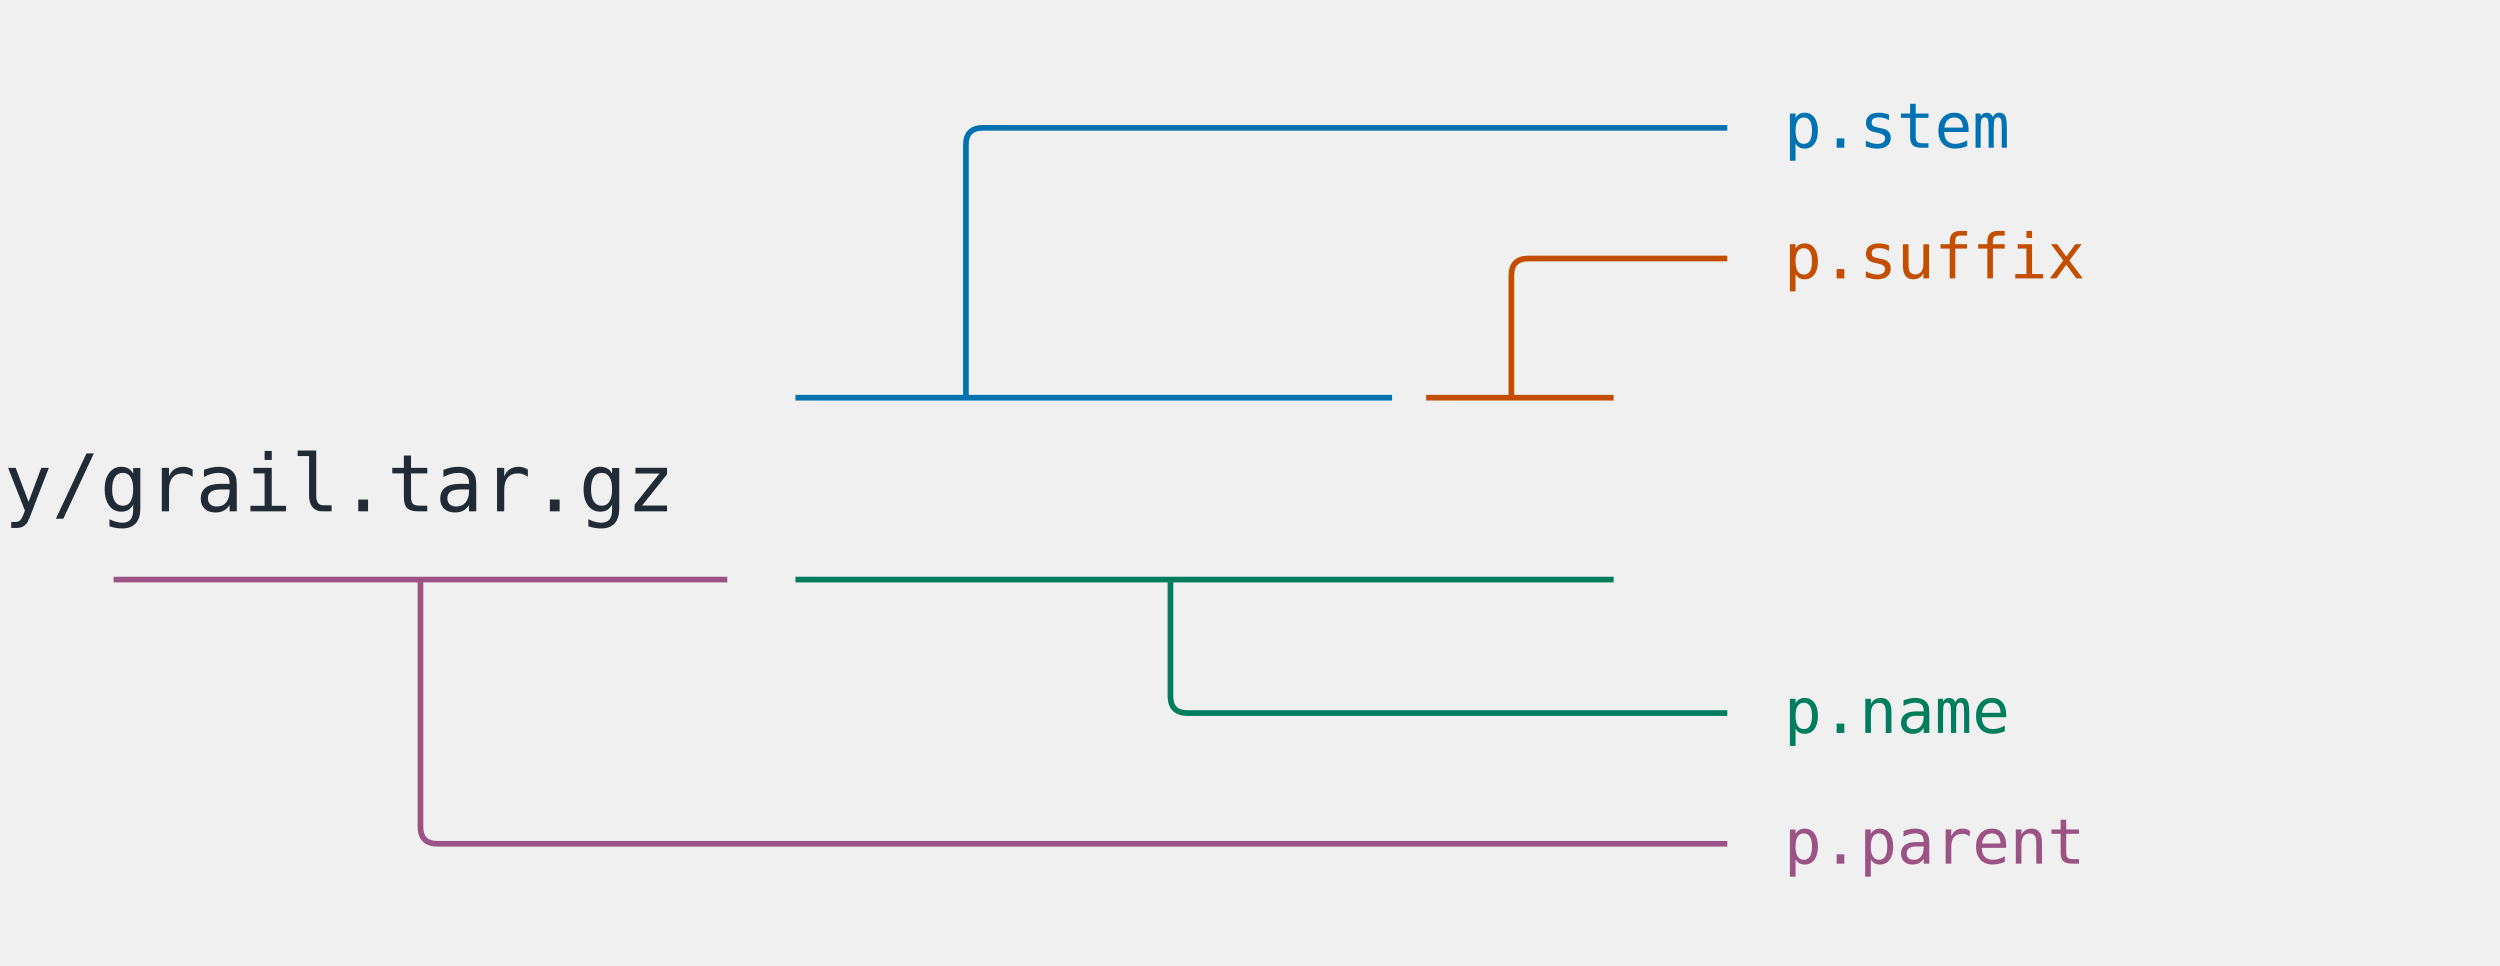
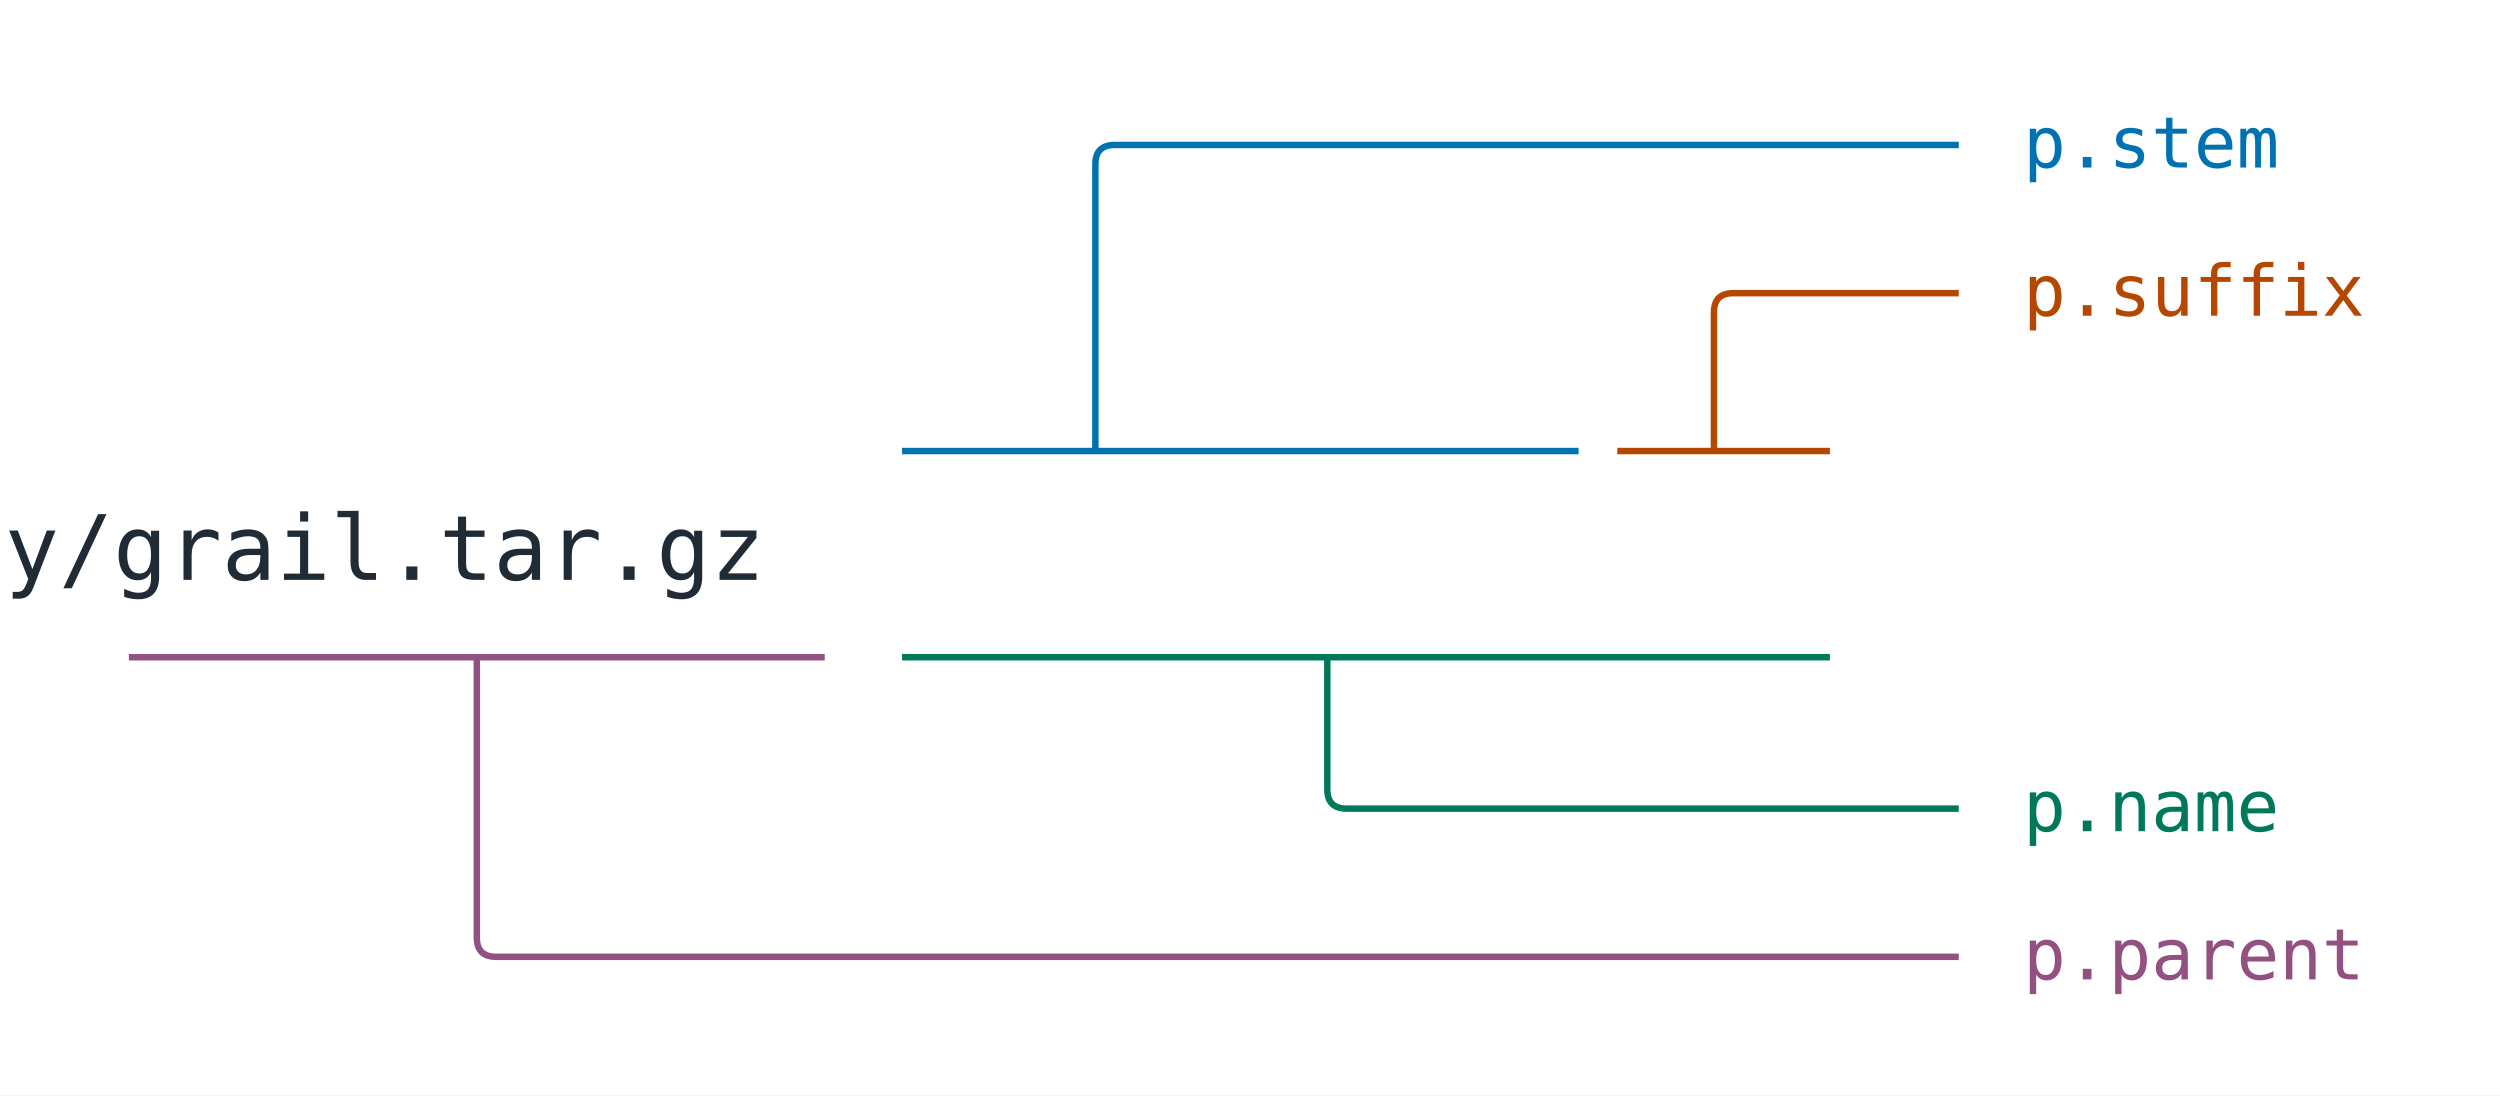
- <svg xmlns="http://www.w3.org/2000/svg" width="880" height="340" viewBox="0 0 880 340" role="img" aria-labelledby="title description">
+ <svg xmlns="http://www.w3.org/2000/svg" width="776" height="340" viewBox="0 0 776 340" role="img" aria-labelledby="title description">
  <style>
+     .background { fill: #fff; }
+     .stem { color: #0072b2; }
+     .suffix { color: #b54700; }
+     .parent { color: #925180; }
+     .name { color: #00785a; }
    text {
      font-family: "DejaVu Sans Mono", monospace;
    }
    .path {
      font-size: 28px;
      fill: #202b36;
    }
    .label {
      font-size: 22px;
+       fill: currentColor;
    }
    .connector {
      fill: none;
+       stroke: currentColor;
      stroke-width: 2;
      stroke-linecap: butt;
      stroke-linejoin: round;
    }
  </style>
+   <rect class="background" width="776" height="340" />
  <text class="path" text-anchor="middle" y="180" x="52 76 100 124 148 172 196 220 244 268 292 316 340 364 388 412 436 460 484 508 532 556">/srv/holy/grail.tar.gz</text>
-   <g stroke="#0072b2" class="connector">
+   <g class="connector stem">
    <path d="M 280 140 H 490" />
    <path d="M 340 140 V 51 Q 340 45 346 45 H 608" />
  </g>
-   <g stroke="#c44e00" class="connector">
+   <g class="connector suffix">
    <path d="M 502 140 H 568" />
    <path d="M 532 140 V 97 Q 532 91 538 91 H 608" />
  </g>
-   <g stroke="#9a5384" class="connector">
+   <g class="connector parent">
    <path d="M 40 204 H 256" />
    <path d="M 148 204 V 291 Q 148 297 154 297 H 608" />
  </g>
-   <g stroke="#007d5d" class="connector">
+   <g class="connector name">
    <path d="M 280 204 H 568" />
    <path d="M 412 204 V 245 Q 412 251 418 251 H 608" />
  </g>
  <g class="label">
-     <text x="628" y="52" fill="#0072b2">p.stem</text>
-     <text x="628" y="98" fill="#c44e00">p.suffix</text>
-     <text x="628" y="258" fill="#007d5d">p.name</text>
-     <text x="628" y="304" fill="#9a5384">p.parent</text>
+     <text x="628" y="52" class="stem">p.stem</text>
+     <text x="628" y="98" class="suffix">p.suffix</text>
+     <text x="628" y="258" class="name">p.name</text>
+     <text x="628" y="304" class="parent">p.parent</text>
  </g>
</svg>
